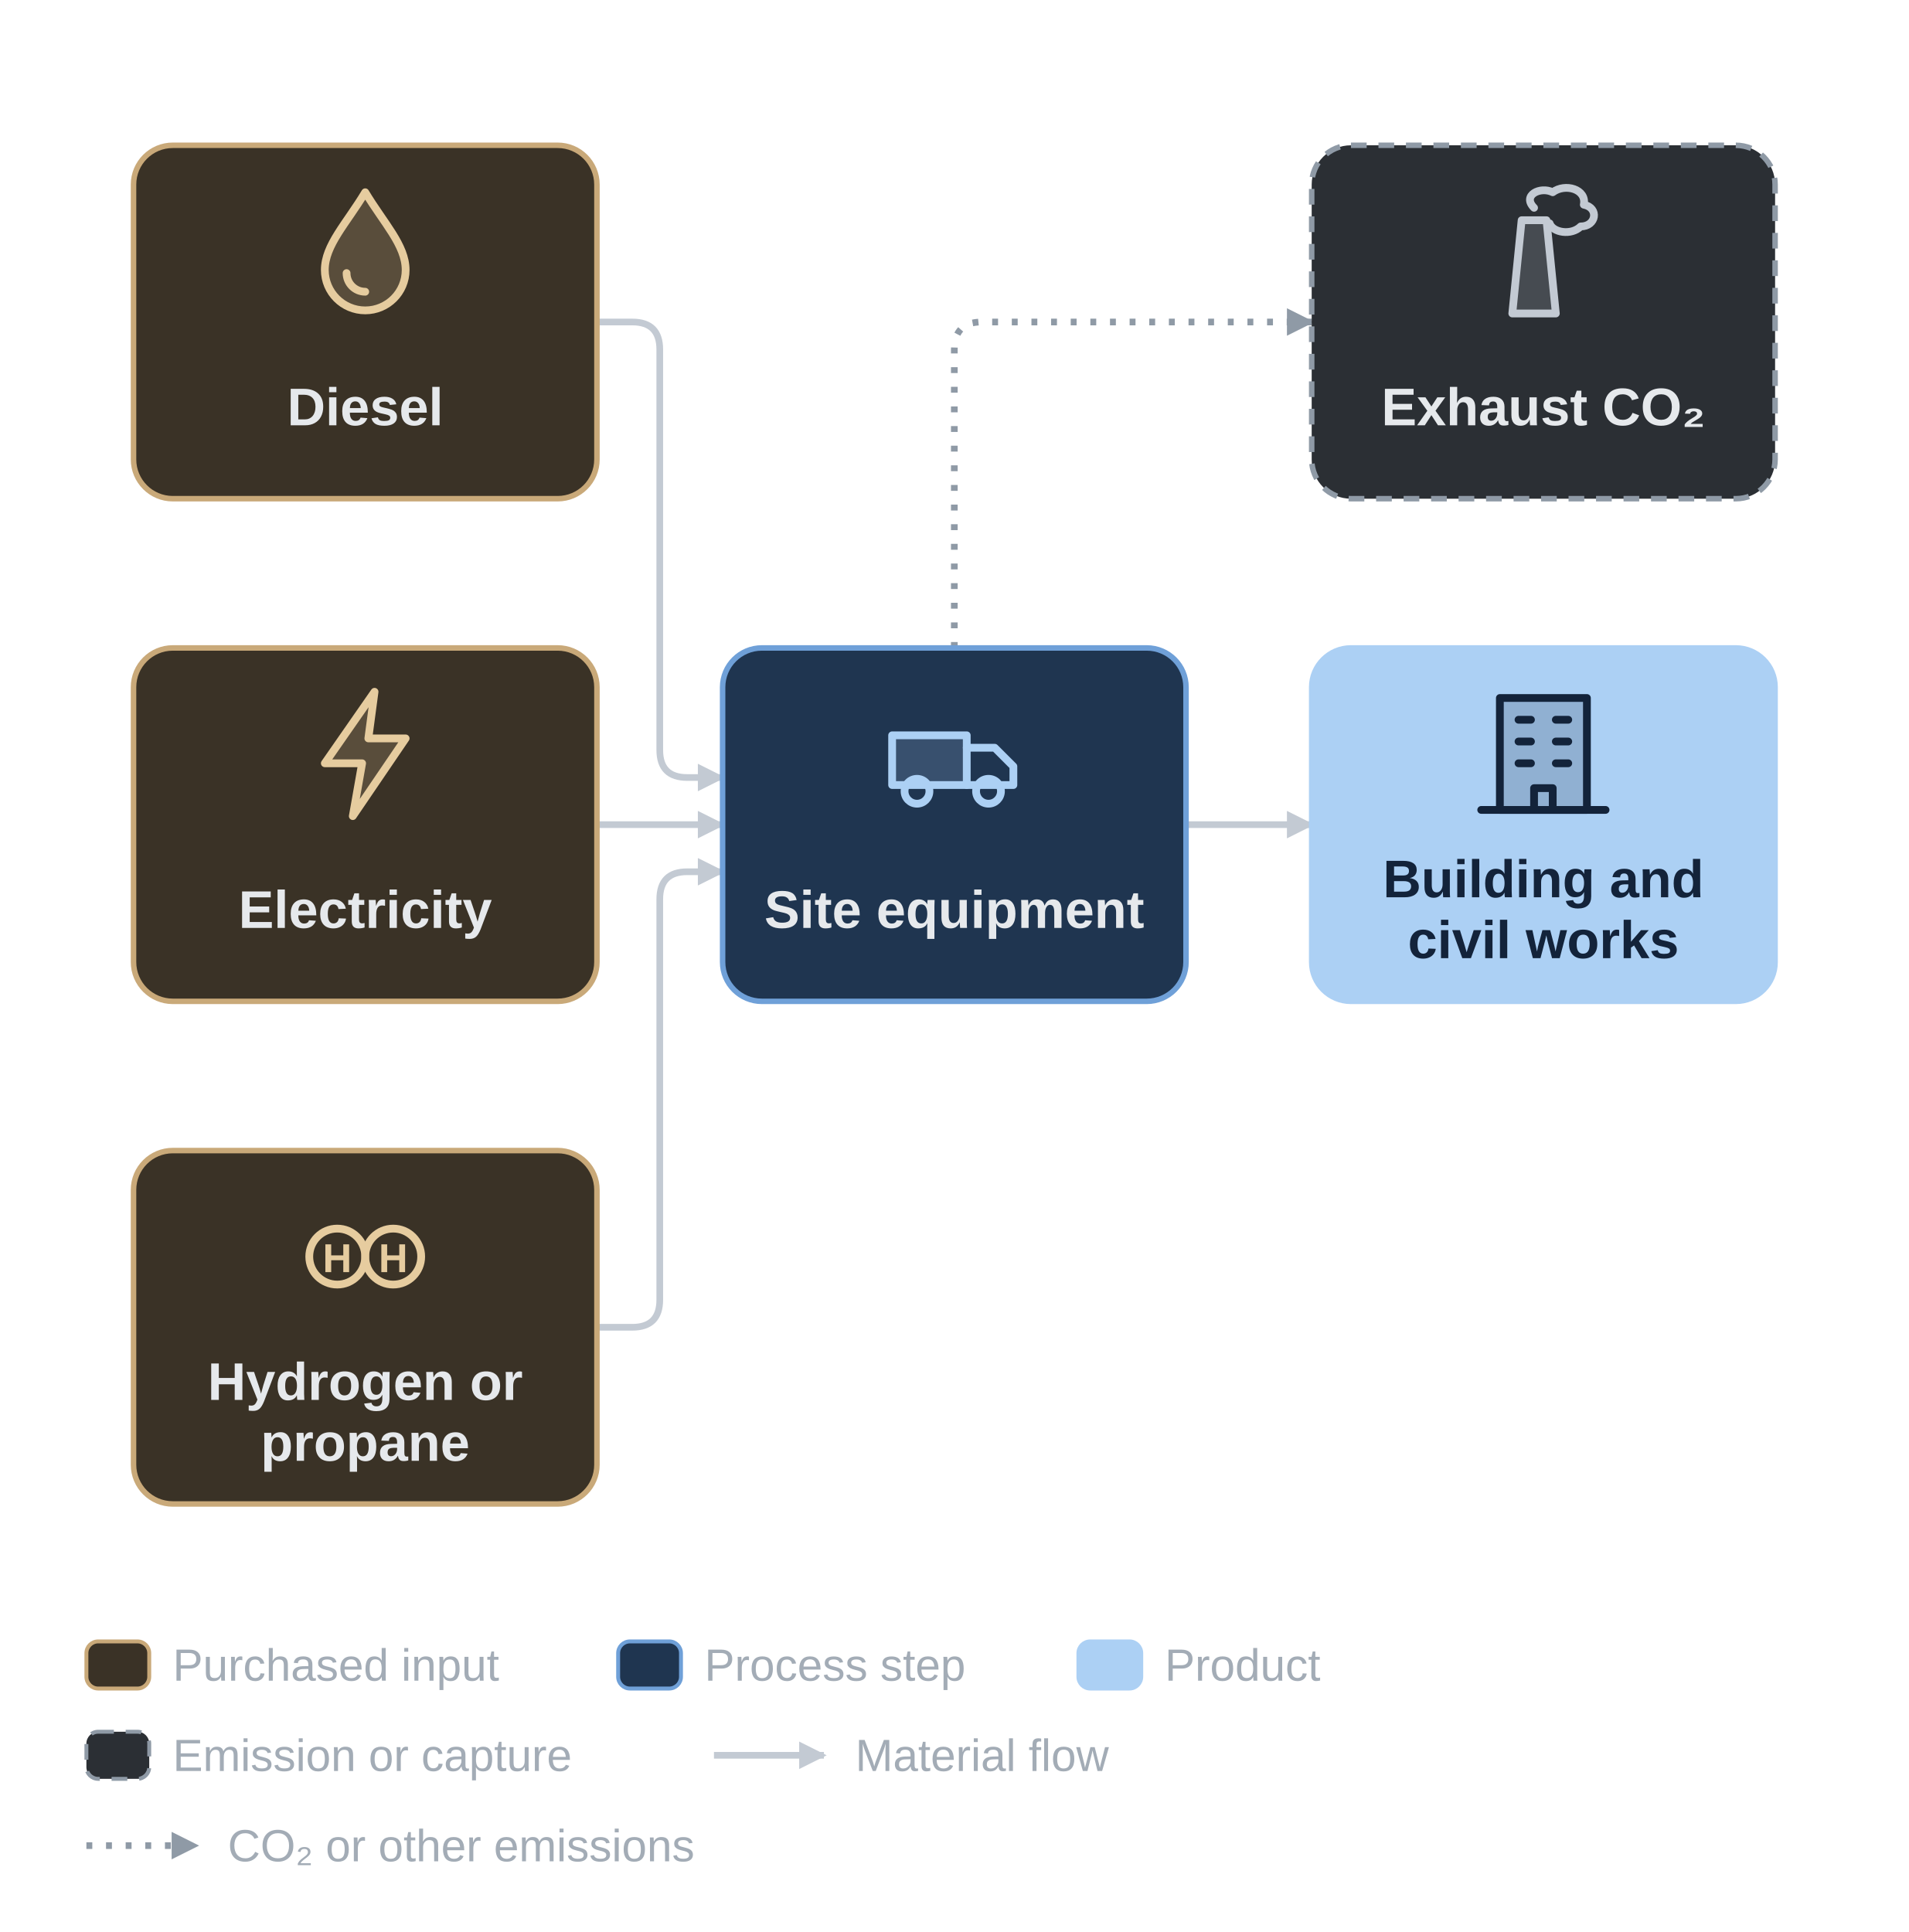
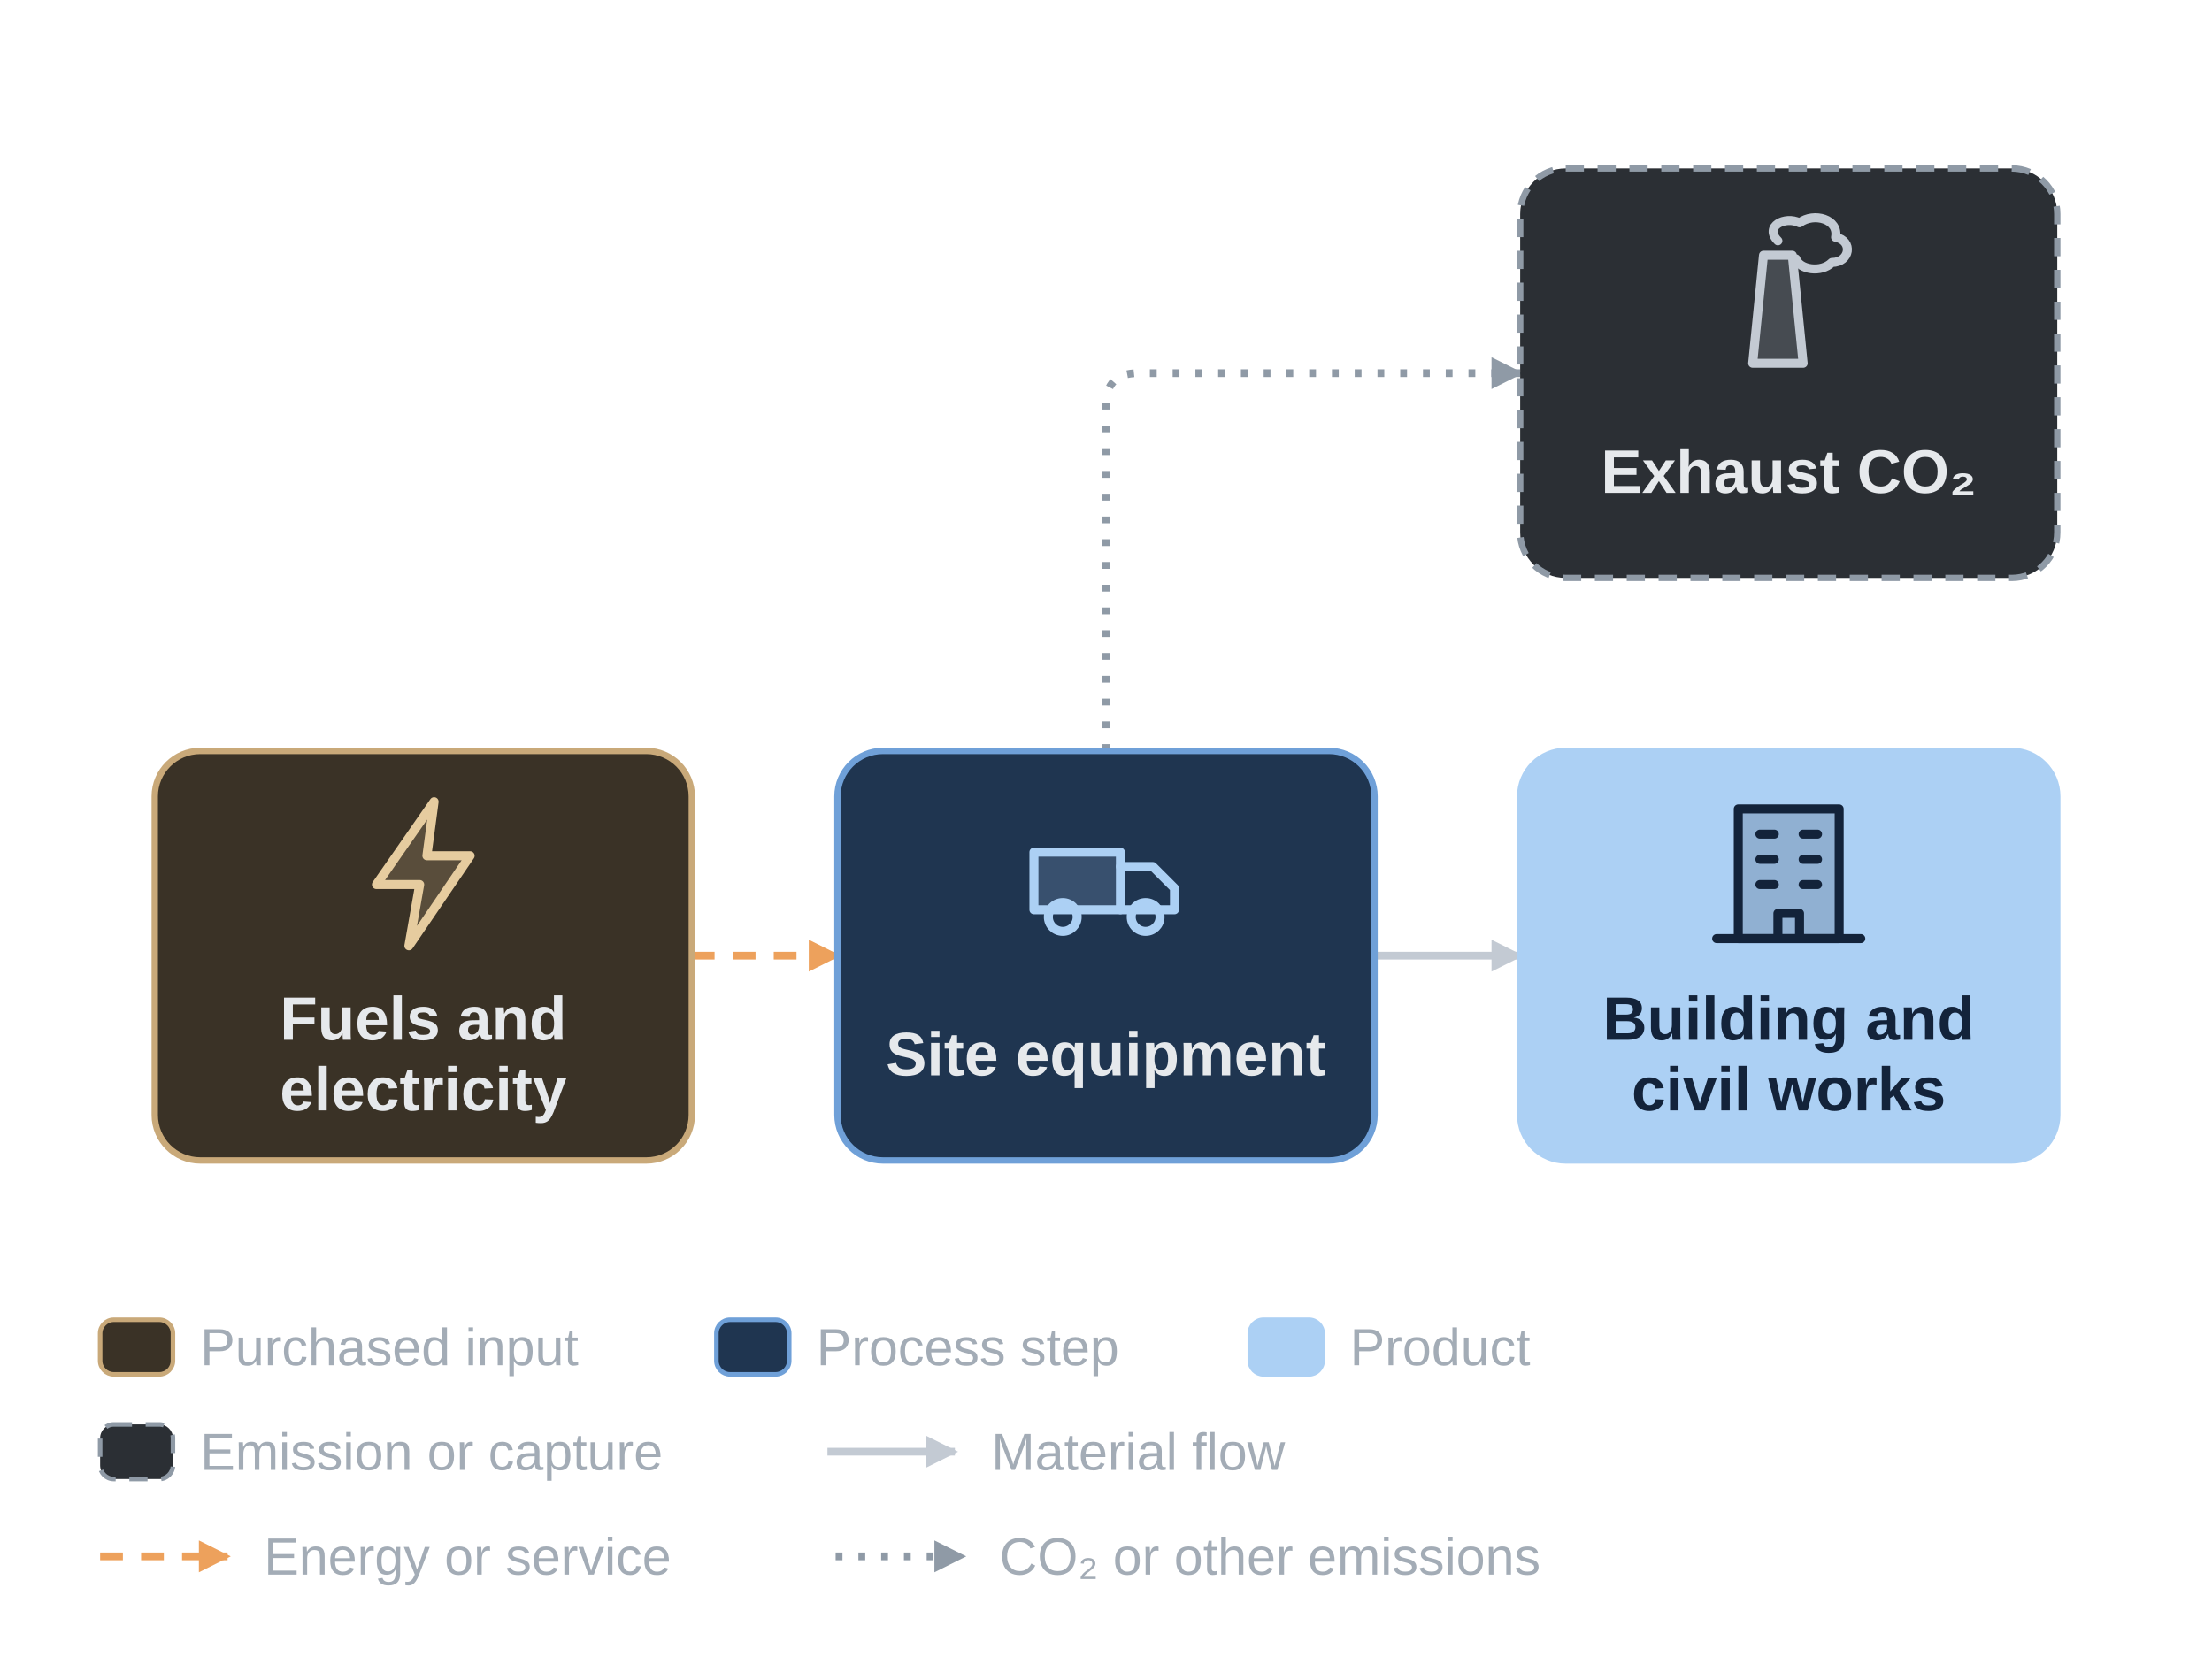
- <svg xmlns="http://www.w3.org/2000/svg" viewBox="0 0 486 492" width="486" height="492" font-family="'Source Sans Pro', 'Source Sans 3', 'Segoe UI', 'Helvetica Neue', Arial, sans-serif" role="img" aria-label="Construction process flowchart">
+ <svg xmlns="http://www.w3.org/2000/svg" viewBox="0 0 486 364" width="486" height="364" font-family="'Source Sans Pro', 'Source Sans 3', 'Segoe UI', 'Helvetica Neue', Arial, sans-serif" role="img" aria-label="Construction process flowchart">
  <defs>
    <symbol id="icon-building" viewBox="0 0 48 48">
      <g fill="none" stroke="currentColor" stroke-width="2.5" stroke-linecap="round" stroke-linejoin="round">
        <rect x="10" y="6" width="28" height="36" fill="currentColor" fill-opacity="0.18" />
        <path d="M16 13 H20 M28 13 H32 M16 20 H20 M28 20 H32 M16 27 H20 M28 27 H32 M21 42 V35 H27 V42 M4 42 H44" />
      </g>
    </symbol>
    <symbol id="icon-electricity" viewBox="0 0 48 48">
      <g fill="none" stroke="currentColor" stroke-width="2.5" stroke-linecap="round" stroke-linejoin="round">
        <path d="M27 4 L11 27 H23 L20 44 L37 19 H25 Z" fill="currentColor" fill-opacity="0.18" />
-       </g>
-     </symbol>
-     <symbol id="icon-hydrogen" viewBox="0 0 48 48">
-       <g fill="none" stroke="currentColor" stroke-width="2.5" stroke-linecap="round" stroke-linejoin="round">
-         <circle cx="15" cy="24" r="9" />
-         <circle cx="33" cy="24" r="9" />
-         <text x="15" y="29" text-anchor="middle" font-size="13" font-weight="700" fill="currentColor" stroke="none">H</text>
-         <text x="33" y="29" text-anchor="middle" font-size="13" font-weight="700" fill="currentColor" stroke="none">H</text>
-       </g>
-     </symbol>
-     <symbol id="icon-liquid-fuel" viewBox="0 0 48 48">
-       <g fill="none" stroke="currentColor" stroke-width="2.5" stroke-linecap="round" stroke-linejoin="round">
-         <path d="M24 5 C30 15 37 22 37 30 A13 13 0 0 1 11 30 C11 22 18 15 24 5 Z" fill="currentColor" fill-opacity="0.18" />
-         <path d="M18 31 a6 6 0 0 0 6 6" />
      </g>
    </symbol>
    <symbol id="icon-stack" viewBox="0 0 48 48">
      <g fill="none" stroke="currentColor" stroke-width="2.5" stroke-linecap="round" stroke-linejoin="round">
        <path d="M14 44 L17 14 H25 L28 44 Z" fill="currentColor" fill-opacity="0.18" />
        <path d="M21 10 C17 6 23 3 27 5 C31 2 38 4 37 9 C42 10 41 16 36 16 C33 19 27 18 26 15" />
      </g>
    </symbol>
    <symbol id="icon-truck" viewBox="0 0 48 48">
      <g fill="none" stroke="currentColor" stroke-width="2.5" stroke-linecap="round" stroke-linejoin="round">
        <path d="M4 18 H28 V34 H4 Z" fill="currentColor" fill-opacity="0.18" />
        <path d="M28 22 H37 L43 28 V34 H28" />
        <circle cx="12" cy="36" r="4" />
        <circle cx="35" cy="36" r="4" />
      </g>
    </symbol>
    <marker id="arrow-material" viewBox="0 0 10 10" refX="9" refY="5" markerWidth="7" markerHeight="7" markerUnits="userSpaceOnUse" orient="auto-start-reverse">
      <path d="M 0 0 L 10 5 L 0 10 z" fill="#c3cad3" />
    </marker>
    <marker id="arrow-energy" viewBox="0 0 10 10" refX="9" refY="5" markerWidth="7" markerHeight="7" markerUnits="userSpaceOnUse" orient="auto-start-reverse">
      <path d="M 0 0 L 10 5 L 0 10 z" fill="#eda15c" />
    </marker>
    <marker id="arrow-emission" viewBox="0 0 10 10" refX="9" refY="5" markerWidth="7" markerHeight="7" markerUnits="userSpaceOnUse" orient="auto-start-reverse">
      <path d="M 0 0 L 10 5 L 0 10 z" fill="#8f9aa6" />
    </marker>
  </defs>
-   <path d="M 152.0 82.0 L 161.0 82.0 Q 168.0 82.0 168.0 89.0 L 168.0 191.0 Q 168.0 198.0 175.0 198.0 L 184.0 198.0" fill="none" stroke="#c3cad3" stroke-width="1.7" marker-end="url(#arrow-material)" />
-   <path d="M 152.0 210.0 L 184.0 210.0" fill="none" stroke="#c3cad3" stroke-width="1.7" marker-end="url(#arrow-material)" />
-   <path d="M 152.0 338.0 L 161.0 338.0 Q 168.0 338.0 168.0 331.0 L 168.0 229.0 Q 168.0 222.0 175.0 222.0 L 184.0 222.0" fill="none" stroke="#c3cad3" stroke-width="1.7" marker-end="url(#arrow-material)" />
+   <path d="M 152.0 210.0 L 184.0 210.0" fill="none" stroke="#eda15c" stroke-width="1.7" stroke-dasharray="5 4" marker-end="url(#arrow-energy)" />
  <path d="M 302.0 210.0 L 334.0 210.0" fill="none" stroke="#c3cad3" stroke-width="1.7" marker-end="url(#arrow-material)" />
  <path d="M 243.0 165.0 L 243.0 89.0 Q 243.0 82.0 250.0 82.0 L 334.0 82.0" fill="none" stroke="#8f9aa6" stroke-width="1.7" stroke-dasharray="1.5 3.5" marker-end="url(#arrow-emission)" />
  <g>
-     <rect x="34.0" y="37.0" width="118" height="90" rx="10" fill="#3a3226" stroke="#c9a979" stroke-width="1.4" />
-     <use href="#icon-liquid-fuel" x="74.0" y="45.0" width="38" height="38" style="color:#e6cc9f" />
-     <text x="93.0" y="108.3" text-anchor="middle" font-size="13.5" font-weight="600" fill="#e6e9ec">Diesel</text>
-   </g>
-   <g>
    <rect x="34.0" y="165.0" width="118" height="90" rx="10" fill="#3a3226" stroke="#c9a979" stroke-width="1.4" />
    <use href="#icon-electricity" x="74.0" y="173.0" width="38" height="38" style="color:#e6cc9f" />
-     <text x="93.0" y="236.3" text-anchor="middle" font-size="13.5" font-weight="600" fill="#e6e9ec">Electricity</text>
-   </g>
-   <g>
-     <rect x="34.0" y="293.0" width="118" height="90" rx="10" fill="#3a3226" stroke="#c9a979" stroke-width="1.4" />
-     <use href="#icon-hydrogen" x="74.0" y="301.0" width="38" height="38" style="color:#e6cc9f" />
-     <text x="93.0" y="356.5" text-anchor="middle" font-size="13.5" font-weight="600" fill="#e6e9ec">Hydrogen or</text>
-     <text x="93.0" y="372.0" text-anchor="middle" font-size="13.5" font-weight="600" fill="#e6e9ec">propane</text>
+     <text x="93.0" y="228.5" text-anchor="middle" font-size="13.5" font-weight="600" fill="#e6e9ec">Fuels and</text>
+     <text x="93.0" y="244.0" text-anchor="middle" font-size="13.5" font-weight="600" fill="#e6e9ec">electricity</text>
  </g>
  <g>
    <rect x="184.0" y="165.0" width="118" height="90" rx="10" fill="#1f3550" stroke="#6fa0d8" stroke-width="1.4" />
    <use href="#icon-truck" x="224.0" y="173.0" width="38" height="38" style="color:#acd0f4" />
    <text x="243.0" y="236.3" text-anchor="middle" font-size="13.5" font-weight="600" fill="#e6e9ec">Site equipment</text>
  </g>
  <g>
    <rect x="334.0" y="165.0" width="118" height="90" rx="10" fill="#acd0f4" stroke="#acd0f4" stroke-width="1.4" />
    <use href="#icon-building" x="374.0" y="173.0" width="38" height="38" style="color:#13233a" />
    <text x="393.0" y="228.5" text-anchor="middle" font-size="13.5" font-weight="600" fill="#13233a">Building and</text>
    <text x="393.0" y="244.0" text-anchor="middle" font-size="13.5" font-weight="600" fill="#13233a">civil works</text>
  </g>
  <g>
    <rect x="334.0" y="37.0" width="118" height="90" rx="10" fill="#2b2f34" stroke="#8f9aa6" stroke-width="1.4" stroke-dasharray="4 3" />
    <use href="#icon-stack" x="374.0" y="45.0" width="38" height="38" style="color:#c3cad3" />
    <text x="393.0" y="108.3" text-anchor="middle" font-size="13.5" font-weight="600" fill="#e6e9ec">Exhaust CO₂</text>
  </g>
-   <rect x="22.0" y="418" width="16" height="12" rx="3" fill="#3a3226" stroke="#c9a979" />
-   <text x="44.0" y="428" font-size="11.5" fill="#a3acb6">Purchased input</text>
-   <rect x="157.4" y="418" width="16" height="12" rx="3" fill="#1f3550" stroke="#6fa0d8" />
-   <text x="179.4" y="428" font-size="11.5" fill="#a3acb6">Process step</text>
-   <rect x="274.6" y="418" width="16" height="12" rx="3" fill="#acd0f4" stroke="#acd0f4" />
-   <text x="296.6" y="428" font-size="11.5" fill="#a3acb6">Product</text>
-   <rect x="22.0" y="441.0" width="16" height="12" rx="3" fill="#2b2f34" stroke="#8f9aa6" stroke-dasharray="4 3" />
-   <text x="44.0" y="451.0" font-size="11.5" fill="#a3acb6">Emission or capture</text>
-   <path d="M 181.8 447.0 H 209.8" stroke="#c3cad3" stroke-width="1.7" marker-end="url(#arrow-material)" />
-   <text x="217.8" y="451.0" font-size="11.5" fill="#a3acb6">Material flow</text>
-   <path d="M 22.0 470.0 H 50.0" stroke="#8f9aa6" stroke-width="1.7" stroke-dasharray="1.5 3.5" marker-end="url(#arrow-emission)" />
-   <text x="58.0" y="474.0" font-size="11.5" fill="#a3acb6">CO₂ or other emissions</text>
+   <rect x="22.0" y="290" width="16" height="12" rx="3" fill="#3a3226" stroke="#c9a979" />
+   <text x="44.0" y="300" font-size="11.5" fill="#a3acb6">Purchased input</text>
+   <rect x="157.4" y="290" width="16" height="12" rx="3" fill="#1f3550" stroke="#6fa0d8" />
+   <text x="179.4" y="300" font-size="11.5" fill="#a3acb6">Process step</text>
+   <rect x="274.6" y="290" width="16" height="12" rx="3" fill="#acd0f4" stroke="#acd0f4" />
+   <text x="296.6" y="300" font-size="11.5" fill="#a3acb6">Product</text>
+   <rect x="22.0" y="313.0" width="16" height="12" rx="3" fill="#2b2f34" stroke="#8f9aa6" stroke-dasharray="4 3" />
+   <text x="44.0" y="323.0" font-size="11.5" fill="#a3acb6">Emission or capture</text>
+   <path d="M 181.8 319.0 H 209.8" stroke="#c3cad3" stroke-width="1.7" marker-end="url(#arrow-material)" />
+   <text x="217.8" y="323.0" font-size="11.5" fill="#a3acb6">Material flow</text>
+   <path d="M 22.0 342.0 H 50.0" stroke="#eda15c" stroke-width="1.7" stroke-dasharray="5 4" marker-end="url(#arrow-energy)" />
+   <text x="58.0" y="346.0" font-size="11.5" fill="#a3acb6">Energy or service</text>
+   <path d="M 183.6 342.0 H 211.6" stroke="#8f9aa6" stroke-width="1.7" stroke-dasharray="1.5 3.5" marker-end="url(#arrow-emission)" />
+   <text x="219.6" y="346.0" font-size="11.5" fill="#a3acb6">CO₂ or other emissions</text>
</svg>
